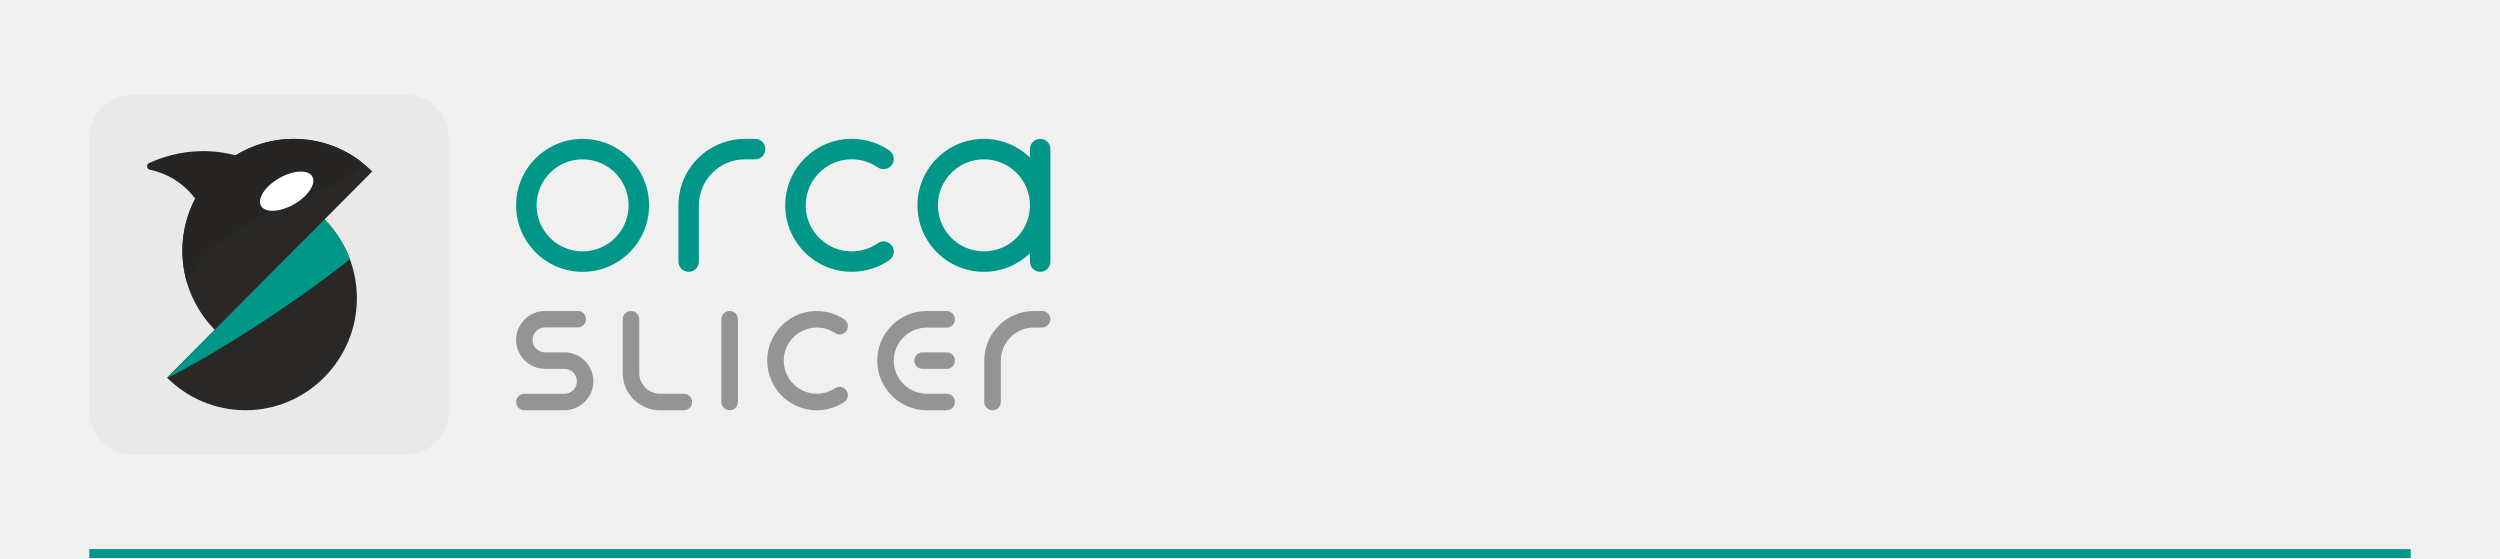
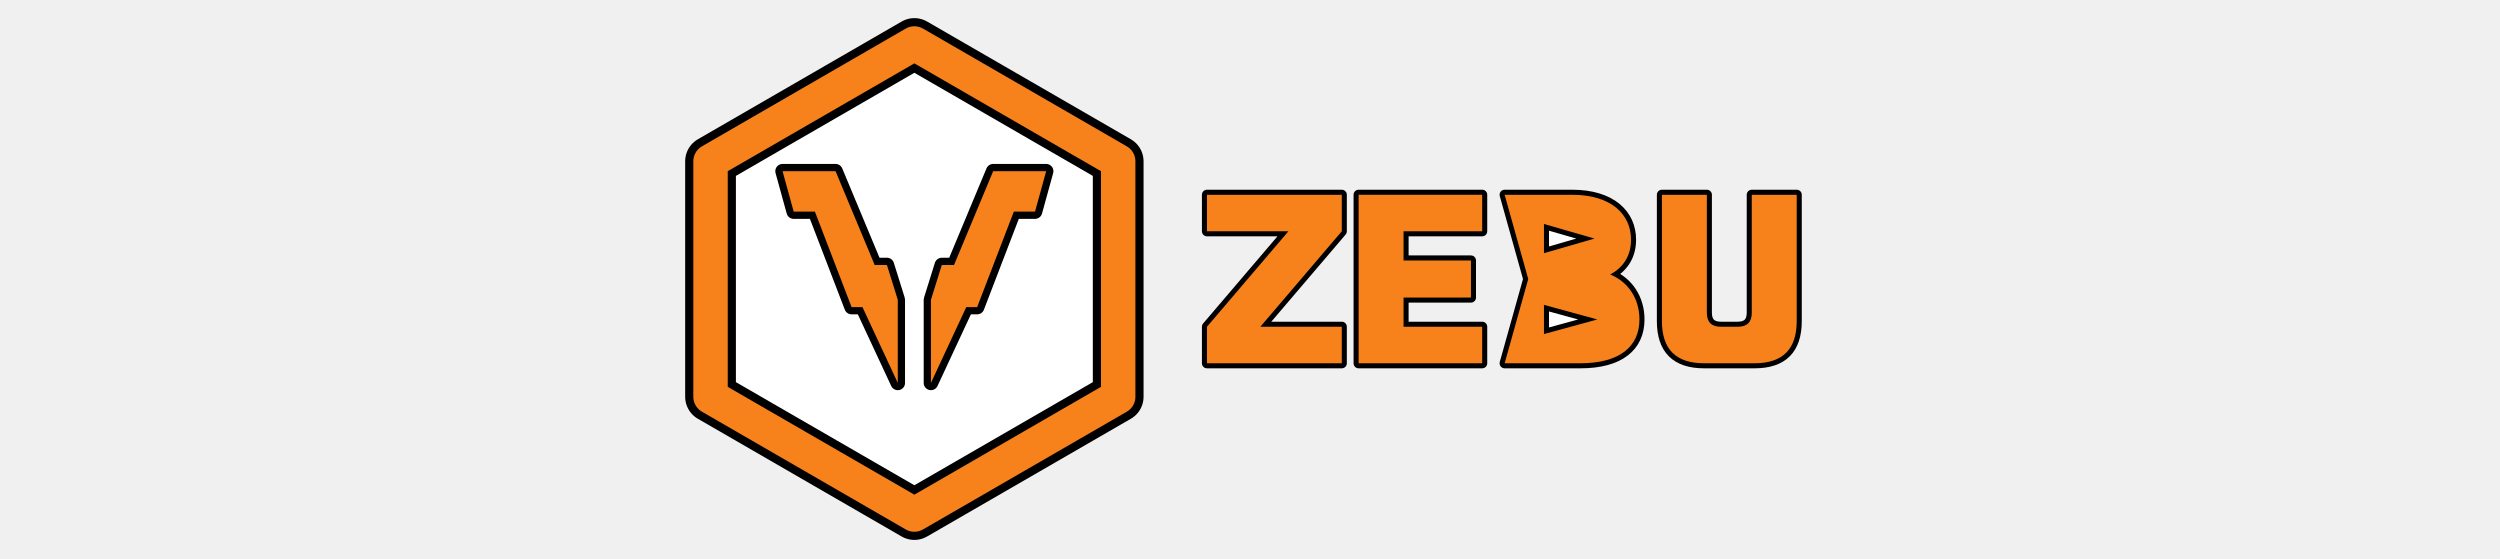
- <svg xmlns="http://www.w3.org/2000/svg" id="a" width="560" height="125" viewBox="0 0 560 125">
-   <rect id="b" x="20" y="123" width="520" height="2" style="fill:#009789;" />
-   <g id="c">
-     <g id="d">
-       <rect x="20" y="21.22" width="80.56" height="80.56" rx="9.64" ry="9.64" style="fill:#e9e9e9;" />
-     </g>
+ <svg xmlns="http://www.w3.org/2000/svg" width="560" height="125" viewBox="-484.34 -48.00 2759.68 616.00">
+   <polygon points="525.00,0.00 750.00,130.00 750.00,390.00 525.00,520.00 300.00,390.00 300.00,130.00" fill="#FFFFFF" stroke="#000000" stroke-width="56" stroke-linejoin="round" />
+   <polygon points="525.00,0.00 750.00,130.00 750.00,390.00 525.00,520.00 300.00,390.00 300.00,130.00" fill="none" stroke="#F7821B" stroke-width="38" stroke-linejoin="round" />
+   <polygon points="379.50,140.96 438.00,140.96 481.20,244.50 494.70,244.50 506.70,282.94 506.70,374.70 467.70,291.00 455.70,291.00 415.20,185.60 391.80,185.60" fill="#000000" stroke="#000000" stroke-width="16" stroke-linejoin="round" />
+   <polygon points="379.50,140.96 438.00,140.96 481.20,244.50 494.70,244.50 506.70,282.94 506.70,374.70 467.70,291.00 455.70,291.00 415.20,185.60 391.80,185.60" fill="#F7821B" />
+   <polygon points="670.50,140.96 612.00,140.96 568.80,244.50 555.30,244.50 543.30,282.94 543.30,374.70 582.30,291.00 594.30,291.00 634.80,185.60 658.20,185.60" fill="#000000" stroke="#000000" stroke-width="16" stroke-linejoin="round" />
+   <polygon points="670.50,140.96 612.00,140.96 568.80,244.50 555.30,244.50 543.30,282.94 543.30,374.70 582.30,291.00 594.30,291.00 634.80,185.60 658.20,185.60" fill="#F7821B" />
+   <g transform="translate(848.00,167.00) scale(0.62)">
+     <path d="M600,52 L690,78 L600,104 Z M600,196 L695,222 L600,248 Z" fill="#FFFFFF" />
+     <polygon points="0,0 240,0 240,65 95,235 240,235 240,300 0,300 0,235 145,65 0,65" fill="#000000" fill-rule="nonzero" stroke="#000000" stroke-width="18" stroke-linejoin="round" />
+     <path d="M270,0 H490 V65 H350 V117 H470 V183 H350 V235 H490 V300 H270 Z" fill="#000000" fill-rule="nonzero" stroke="#000000" stroke-width="18" stroke-linejoin="round" />
+     <path d="M530,0 H650 C720,0 755,35 755,80 C755,110 740,130 718,142 C750,155 770,185 770,222 C770,270 735,300 665,300 H530 L572,150 Z M600,52 L690,78 L600,104 Z M600,196 L695,222 L600,248 Z" fill="#000000" fill-rule="evenodd" stroke="#000000" stroke-width="18" stroke-linejoin="round" />
+     <path d="M810,0 H890 V210 Q890,235 915,235 H945 Q970,235 970,210 V0 H1050 V225 Q1050,300 975,300 H885 Q810,300 810,225 Z" fill="#000000" fill-rule="nonzero" stroke="#000000" stroke-width="18" stroke-linejoin="round" />
+     <polygon points="0,0 240,0 240,65 95,235 240,235 240,300 0,300 0,235 145,65 0,65" fill="#F7821B" fill-rule="nonzero" />
+     <path d="M270,0 H490 V65 H350 V117 H470 V183 H350 V235 H490 V300 H270 Z" fill="#F7821B" fill-rule="nonzero" />
+     <path d="M530,0 H650 C720,0 755,35 755,80 C755,110 740,130 718,142 C750,155 770,185 770,222 C770,270 735,300 665,300 H530 L572,150 Z M600,52 L690,78 L600,104 Z M600,196 L695,222 L600,248 Z" fill="#F7821B" fill-rule="evenodd" />
+     <path d="M810,0 H890 V210 Q890,235 915,235 H945 Q970,235 970,210 V0 H1050 V225 Q1050,300 975,300 H885 Q810,300 810,225 Z" fill="#F7821B" fill-rule="nonzero" />
  </g>
-   <g id="e">
-     <path id="f" d="M37.42,84.6c4.49,4.48,10.66,7.26,17.48,7.29,13.8.06,25.1-11.3,25.04-25.18-.03-6.86-2.79-13.06-7.25-17.57l-35.27,35.46Z" style="fill:#292826;" />
-   </g>
-   <g id="g">
-     <path id="h" d="M72.69,49.14l-35.27,35.46s.05.05.08.07c12.36-6.3,29.28-17.38,40.88-26.61-1.25-3.38-3.21-6.42-5.69-8.93" style="fill:#009789;" />
-   </g>
-   <g id="i">
-     <path id="j" d="M65.8,31.11c-13.77,0-24.94,11.23-24.94,25.08,0,6.9,2.77,13.14,7.25,17.68l35.27-35.46c-4.51-4.5-10.72-7.29-17.58-7.29" style="fill:#292826;" />
-   </g>
-   <g id="k">
-     <path id="l" d="M65.8,31.11c-4.77,0-9.23,1.35-13.02,3.68-2.03-.53-4.55-.96-7.44-.94-5.04.03-9.14,1.4-11.93,2.67-.69.32-.58,1.34.16,1.5,1.83.39,4.25,1.2,6.64,2.97,1.51,1.11,2.66,2.35,3.52,3.5-1.83,3.49-2.87,7.47-2.87,11.69,0,2.52.37,4.95,1.06,7.25,1.05-2.34,2.16-3.9,2.52-4.39,2.29-3.15,4.71-4.79,8.29-7.2,2.64-1.78,6.3-3.87,16.82-8.2,0,0,3.29-.93,7.7-3.55,1.76-1.05,3.1-2.03,3.52-3.58.03-.11.06-.22.08-.32-4.18-3.19-9.4-5.08-15.05-5.08" style="fill:#262523;" />
-   </g>
-   <g id="m">
-     <path id="n" d="M69.96,39.54c.91,1.62-.92,4.4-4.09,6.21-3.17,1.81-6.49,1.97-7.4.36-.91-1.62.92-4.4,4.09-6.21,3.17-1.81,6.49-1.97,7.4-.36" style="fill:#fff;" />
-   </g>
-   <path d="M163.44,69.66c-1.02,0-1.85.83-1.85,1.85v18.53c0,1.02.83,1.85,1.85,1.85s1.85-.83,1.85-1.85v-18.53c0-1.02-.83-1.85-1.85-1.85Z" style="fill:#949494;" />
-   <path d="M212.05,69.66h-4.43c-6.13,0-11.12,4.99-11.12,11.12s4.99,11.12,11.12,11.12h4.43c1.02,0,1.85-.83,1.85-1.85s-.83-1.85-1.85-1.85h-4.43c-4.09,0-7.41-3.32-7.41-7.41s3.32-7.41,7.41-7.41h4.43c1.02,0,1.85-.83,1.85-1.85s-.83-1.85-1.85-1.85Z" style="fill:#949494;" />
-   <path d="M212.05,78.93h-5.39c-1.02,0-1.85.83-1.85,1.85s.83,1.85,1.85,1.85h5.39c1.02,0,1.85-.83,1.85-1.85s-.83-1.85-1.85-1.85Z" style="fill:#949494;" />
-   <path d="M126.43,91.89h-8.97c-1.02,0-1.84-.83-1.84-1.84s.82-1.84,1.84-1.84h8.97c1.54,0,2.8-1.25,2.8-2.8s-1.25-2.79-2.8-2.79h-4.34c-3.57,0-6.48-2.91-6.48-6.48s2.91-6.48,6.48-6.48h7.34c1.02,0,1.84.83,1.84,1.84s-.82,1.84-1.84,1.84h-7.34c-1.54,0-2.8,1.25-2.8,2.8s1.25,2.79,2.8,2.79h4.34c3.57,0,6.48,2.91,6.48,6.48s-2.91,6.48-6.48,6.48Z" style="fill:#949494;" />
-   <path d="M187.05,86.96c-1.5.99-3.37,1.45-5.36,1.12-3.01-.51-5.44-2.9-6-5.89-.87-4.7,2.73-8.82,7.28-8.82,1.5,0,2.9.45,4.07,1.22.74.49,1.72.41,2.34-.22h0c.82-.82.71-2.19-.25-2.83-2.13-1.43-4.79-2.14-7.61-1.78-5.01.64-9.03,4.72-9.59,9.73-.76,6.7,4.49,12.41,11.04,12.41,2.25,0,4.34-.67,6.09-1.82.99-.65,1.16-2.04.32-2.88h0c-.63-.63-1.6-.71-2.34-.23Z" style="fill:#949494;" />
-   <path d="M153.17,88.19h-5.35c-2.55,0-4.63-2.08-4.63-4.63v-12.04c0-1.02-.83-1.85-1.85-1.85s-1.85.83-1.85,1.85v12.04c0,4.6,3.74,8.34,8.34,8.34h5.35c1.02,0,1.85-.83,1.85-1.85s-.83-1.85-1.85-1.85Z" style="fill:#949494;" />
-   <path d="M233.44,73.37h-1.85c-4.06,0-7.37,3.29-7.41,7.35v9.33c0,1.02-.83,1.85-1.85,1.85s-1.85-.83-1.85-1.85v-9.33c.04-6.1,5.01-11.05,11.11-11.05h1.85c1.02,0,1.85.83,1.85,1.85s-.83,1.85-1.85,1.85Z" style="fill:#949494;" />
-   <path d="M130.5,35.69c5.68,0,10.31,4.62,10.31,10.31s-4.62,10.31-10.31,10.31-10.31-4.62-10.31-10.31,4.62-10.31,10.31-10.31M130.5,31.11c-8.22,0-14.89,6.67-14.89,14.89s6.67,14.89,14.89,14.89,14.89-6.67,14.89-14.89-6.67-14.89-14.89-14.89h0Z" style="fill:#009789;" />
-   <path d="M233,31.11c-1.27,0-2.29,1.03-2.29,2.29v1.87c-2.68-2.57-6.3-4.16-10.31-4.16-8.22,0-14.89,6.67-14.89,14.89s6.67,14.89,14.89,14.89c4,0,7.63-1.59,10.31-4.16v1.87c0,1.27,1.03,2.29,2.29,2.29s2.29-1.03,2.29-2.29v-25.2c0-1.27-1.03-2.29-2.29-2.29ZM220.4,56.31c-5.68,0-10.31-4.62-10.31-10.31s4.62-10.31,10.31-10.31,10.31,4.62,10.31,10.31-4.62,10.31-10.31,10.31Z" style="fill:#009789;" />
-   <path d="M169.15,31.11h-2.29c-8.22,0-14.89,6.67-14.89,14.89v12.6c0,1.27,1.03,2.29,2.29,2.29s2.29-1.03,2.29-2.29v-12.6c0-5.68,4.62-10.31,10.31-10.31h0s2.29,0,2.29,0c1.27,0,2.29-1.03,2.29-2.29s-1.03-2.29-2.29-2.29Z" style="fill:#009789;" />
-   <path d="M196.61,54.5c-2,1.37-4.5,2.06-7.17,1.72-4.64-.59-8.37-4.38-8.9-9.03-.7-6.22,4.16-11.51,10.24-11.51,2.15,0,4.14.66,5.79,1.78.93.63,2.17.56,2.97-.24h0c1.03-1.03.84-2.72-.36-3.54-2.77-1.9-6.22-2.88-9.91-2.51-6.9.68-12.51,6.21-13.28,13.1-1.01,8.99,6.01,16.61,14.8,16.61,3.13,0,6.03-.96,8.42-2.61,1.19-.82,1.35-2.51.33-3.53h0c-.79-.79-2.01-.89-2.93-.26Z" style="fill:#009789;" />
</svg>
